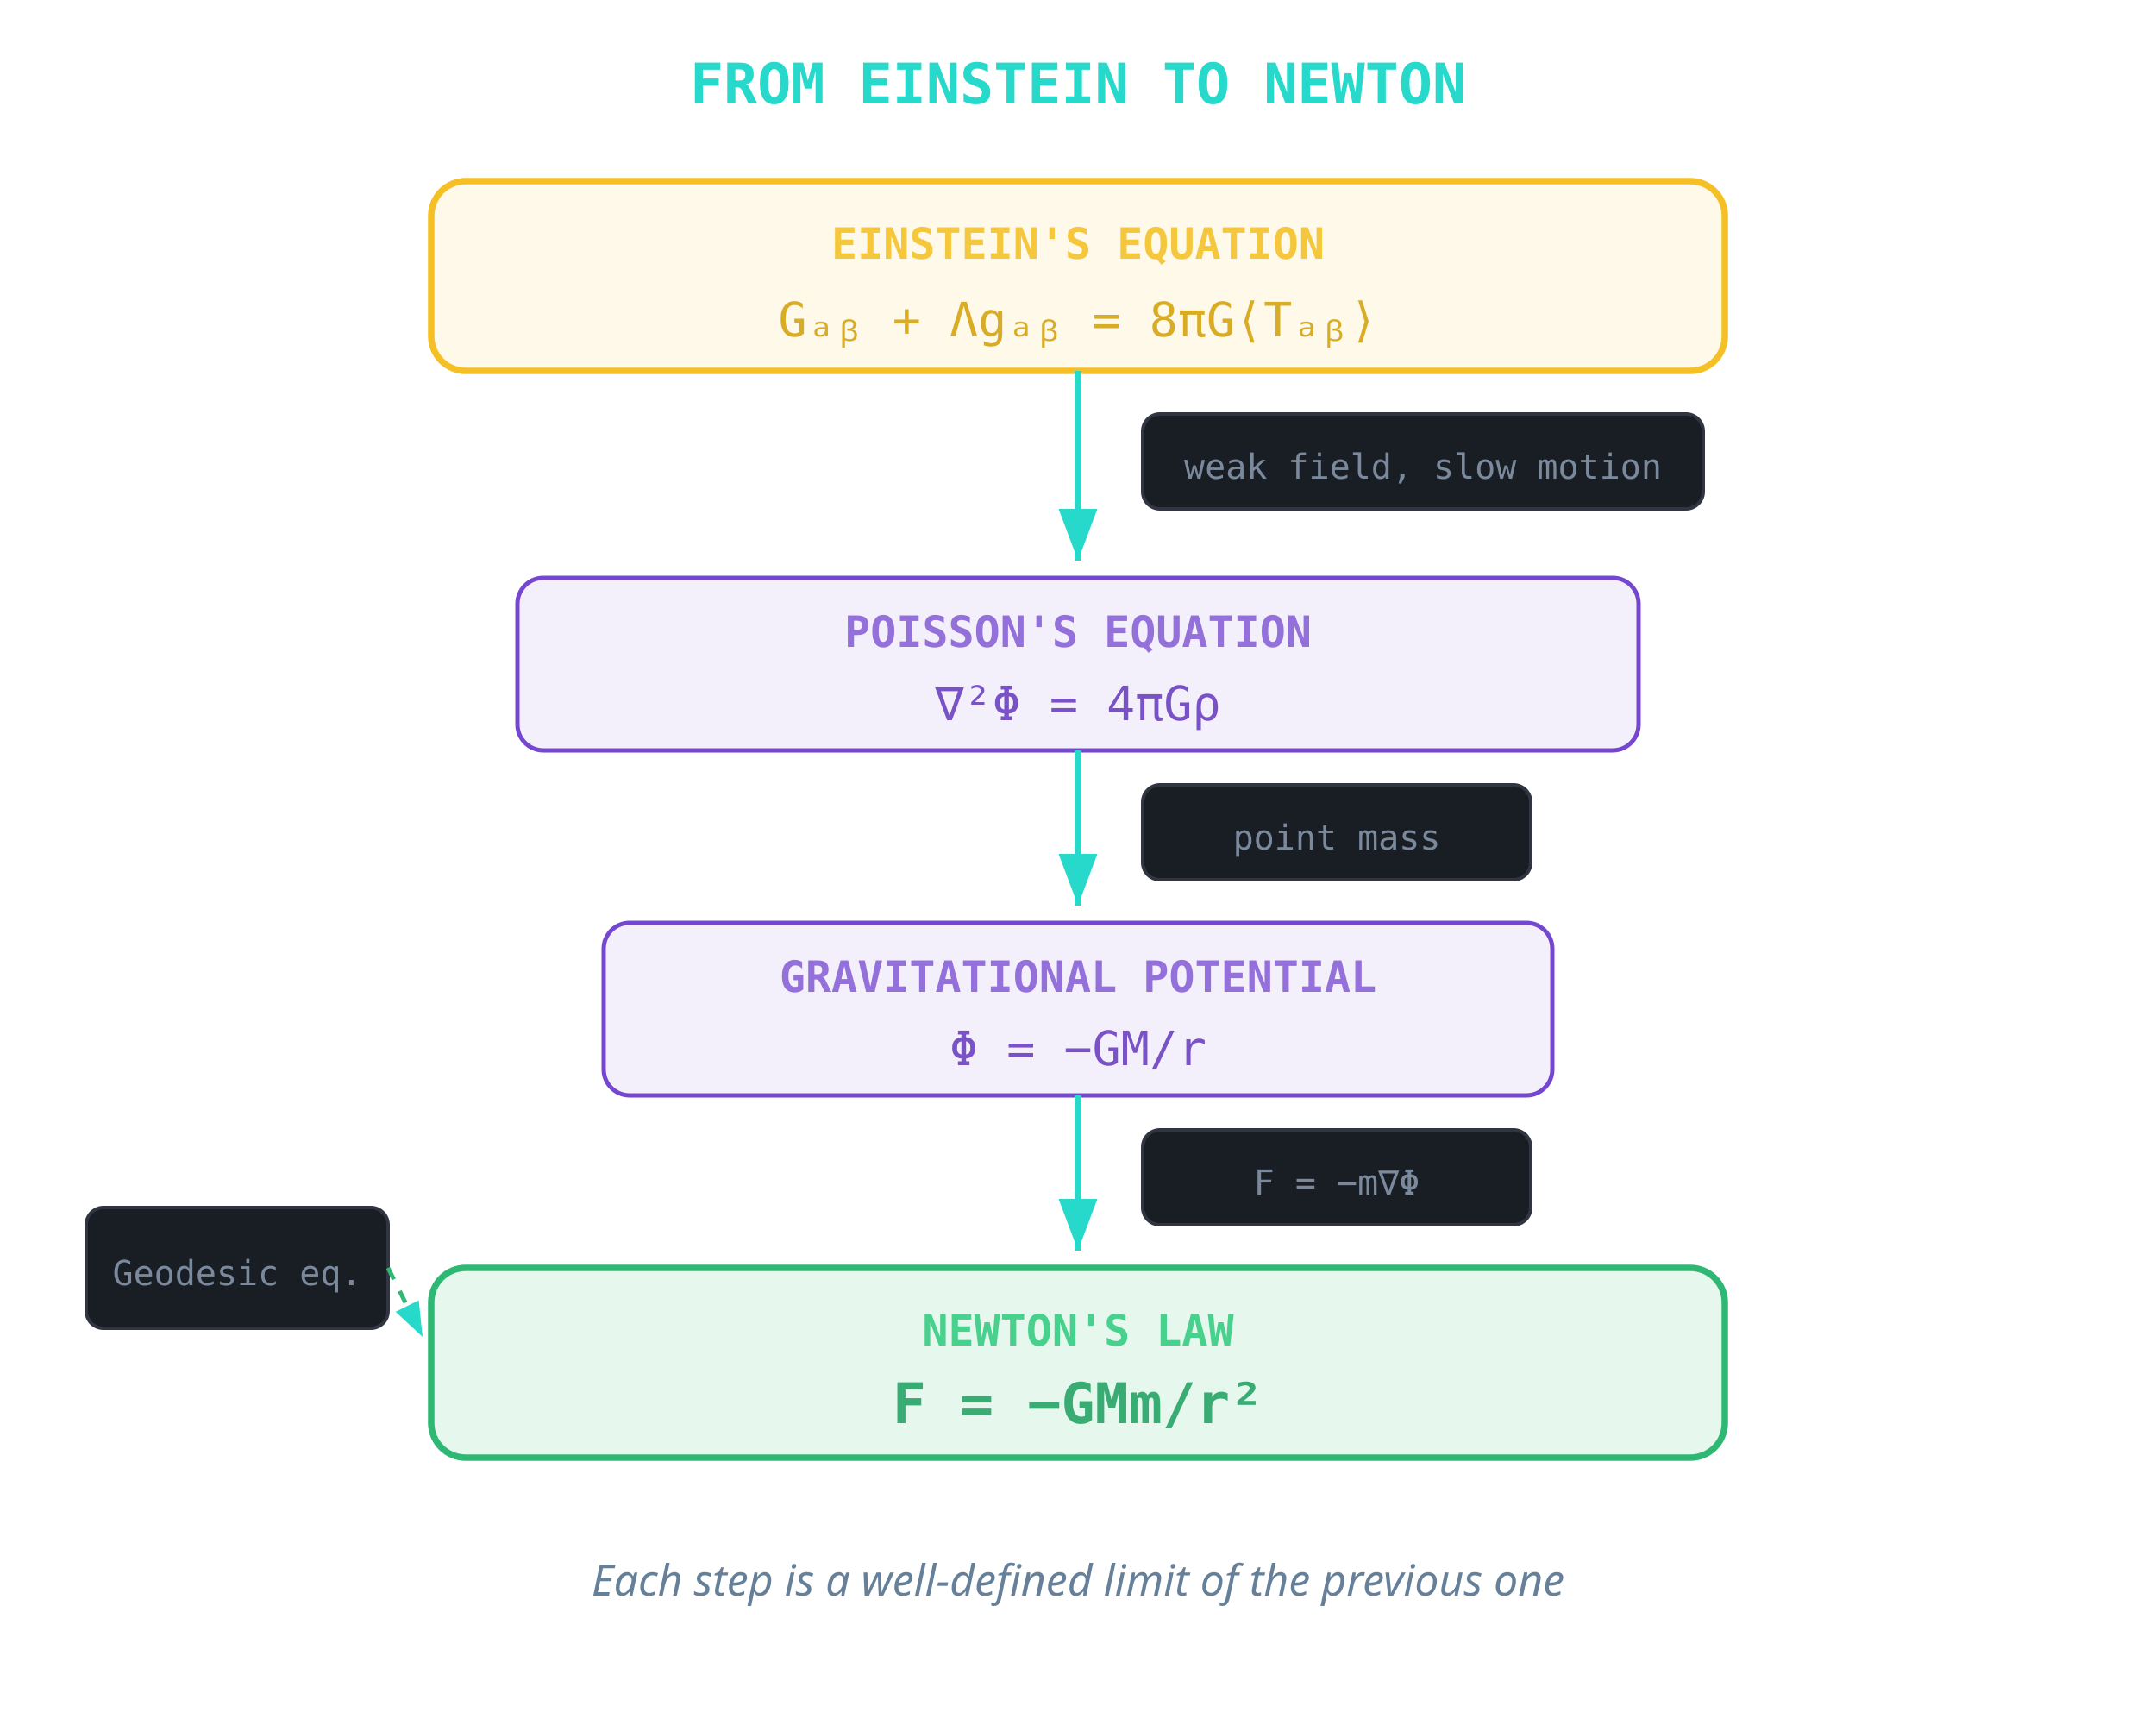
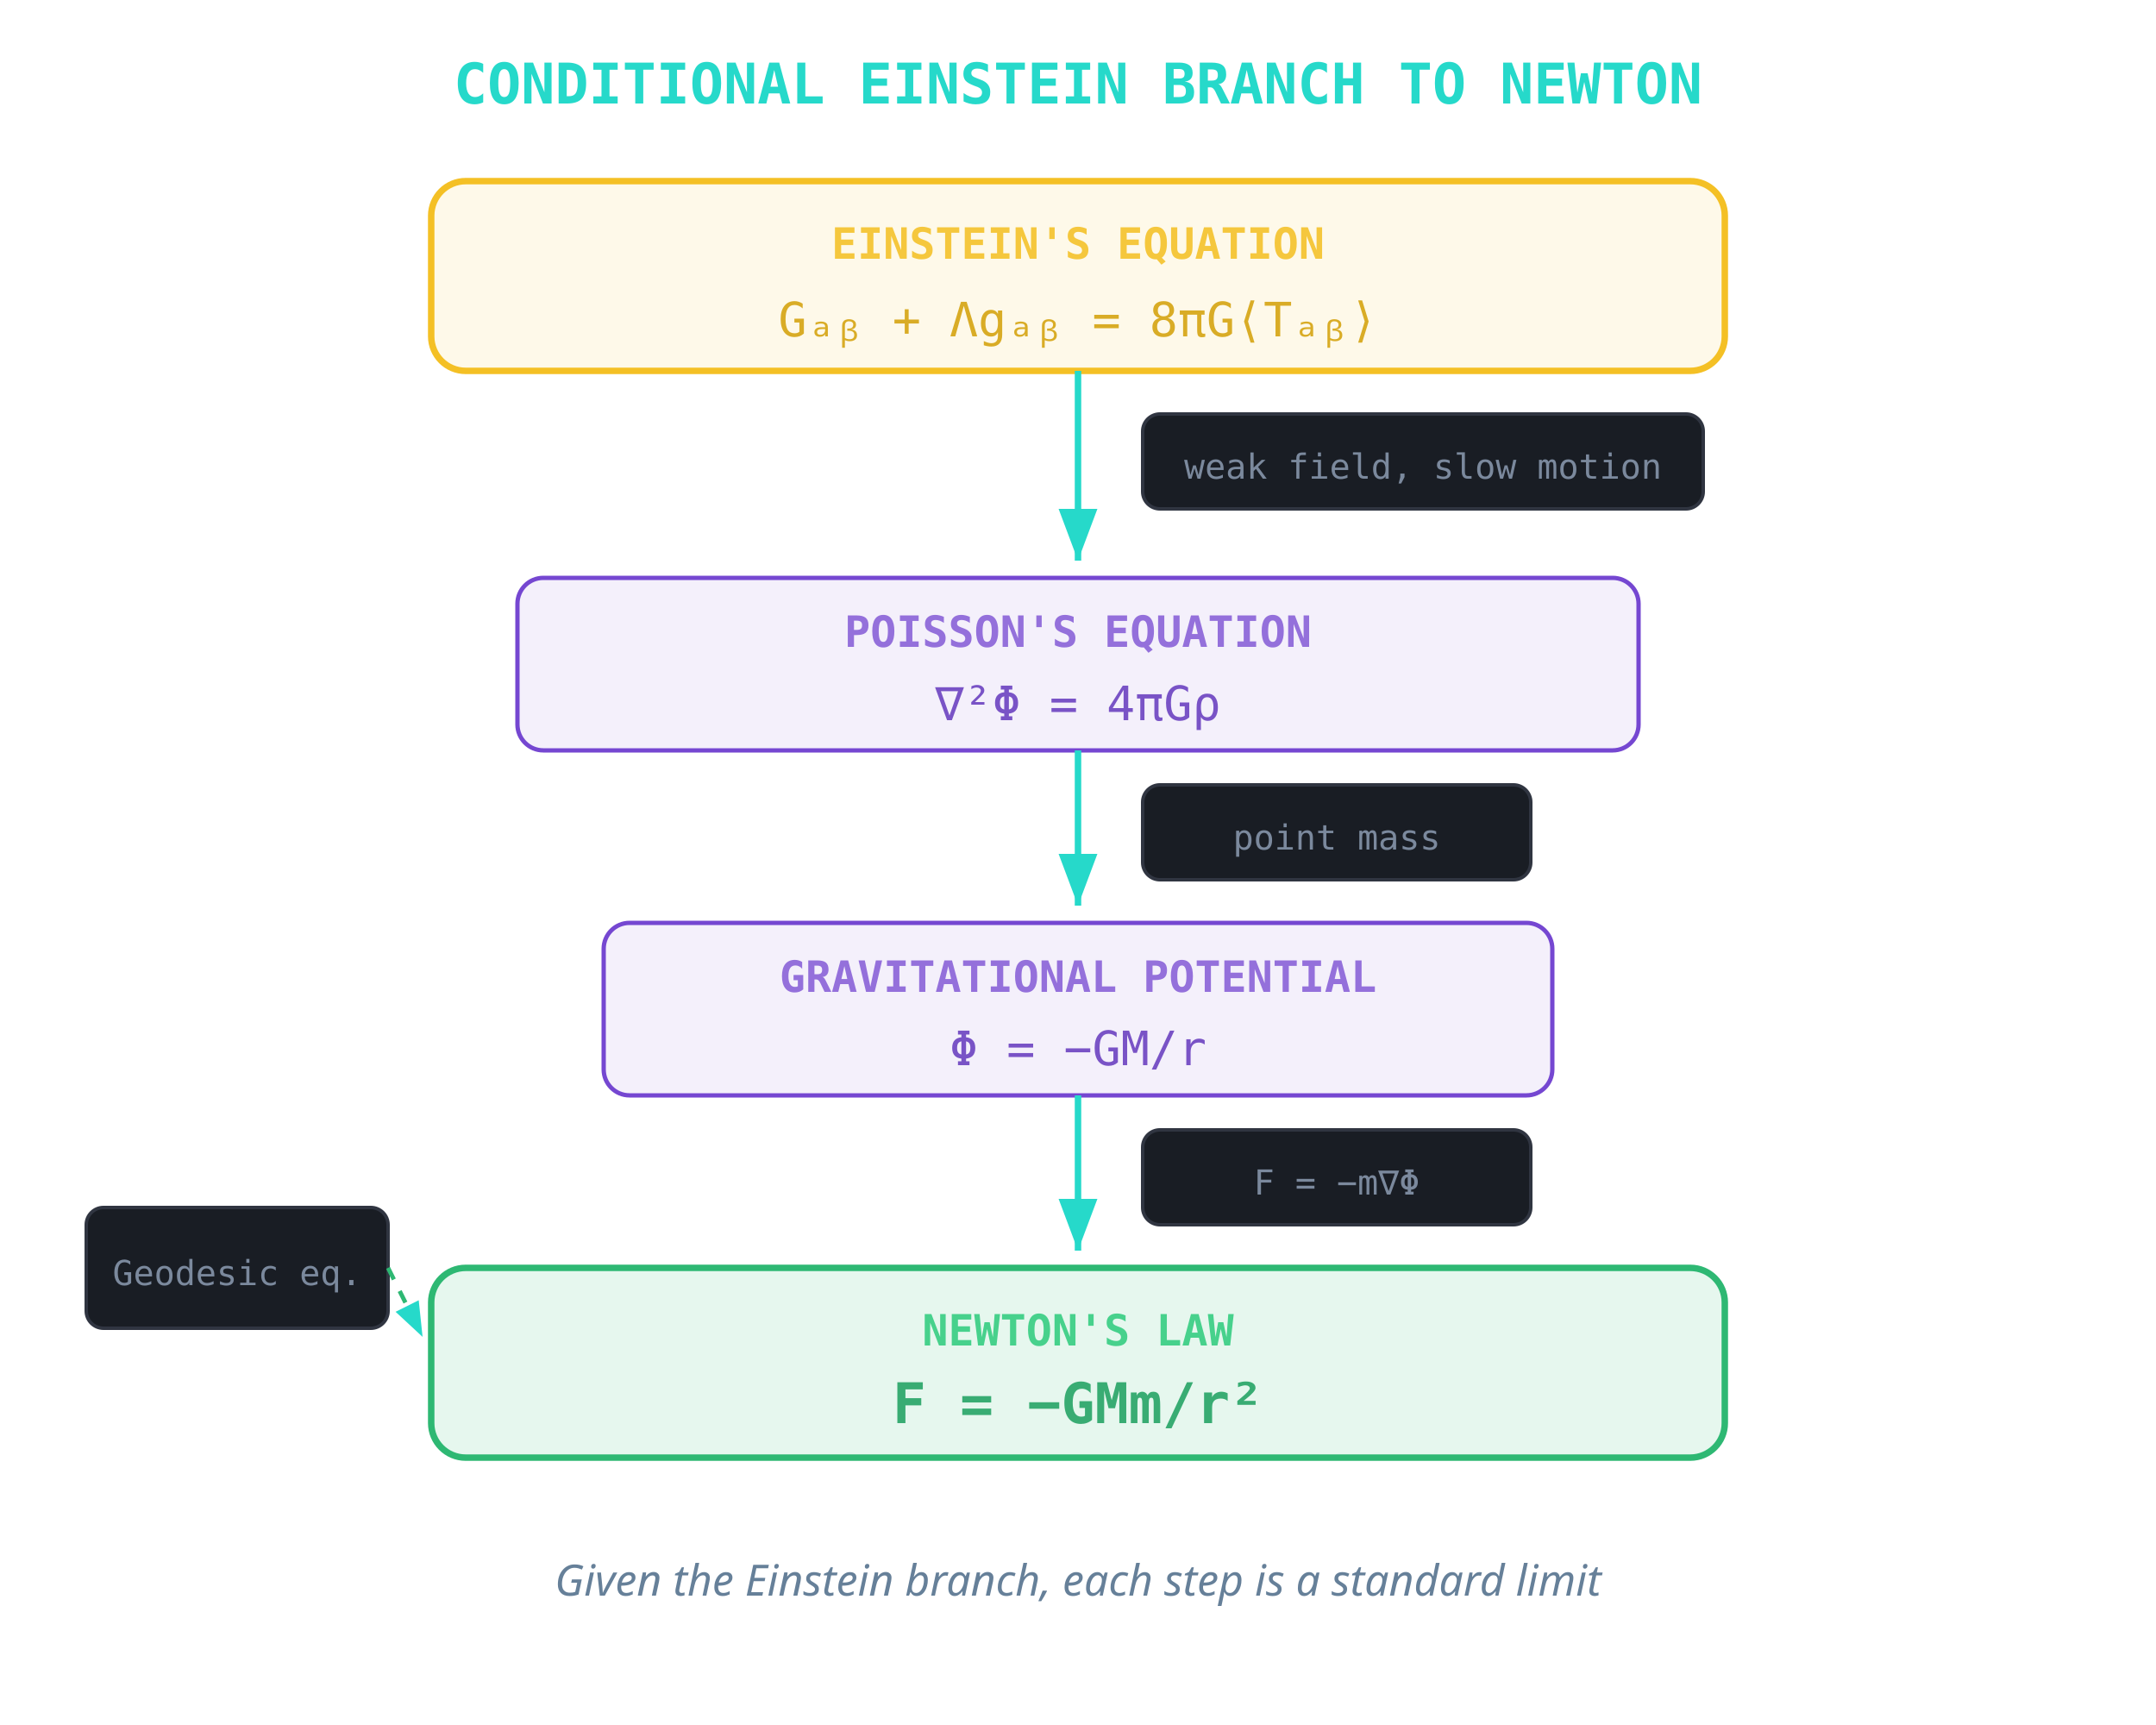
<svg xmlns="http://www.w3.org/2000/svg" viewBox="0 0 500 400" class="w-full max-w-md mx-auto">
  <defs>
    <marker id="nl-arrow" markerWidth="8" markerHeight="6" refX="8" refY="3" orient="auto">
      <path d="M0,0 L8,3 L0,6" fill="hsl(175,70%,50%)" />
    </marker>
    <marker id="nl-arrow-gold" markerWidth="8" markerHeight="6" refX="8" refY="3" orient="auto">
      <path d="M0,0 L8,3 L0,6" fill="hsl(45,90%,55%)" />
    </marker>
  </defs>
-   <text x="250" y="24" text-anchor="middle" fill="hsl(175,70%,50%)" font-family="monospace" font-size="13" font-weight="600">FROM EINSTEIN TO NEWTON</text>
+   <text x="250" y="24" text-anchor="middle" fill="hsl(175,70%,50%)" font-family="monospace" font-size="13" font-weight="600">CONDITIONAL EINSTEIN BRANCH TO NEWTON</text>
  <rect x="100" y="42" width="300" height="44" rx="8" fill="hsl(45,90%,55%)" fill-opacity="0.1" stroke="hsl(45,90%,55%)" stroke-width="1.5" />
  <text x="250" y="60" text-anchor="middle" fill="hsl(45,90%,60%)" font-family="monospace" font-size="10" font-weight="700">EINSTEIN'S EQUATION</text>
  <text x="250" y="78" text-anchor="middle" fill="hsl(45,70%,50%)" font-family="monospace" font-size="11">Gₐᵦ + Λgₐᵦ = 8πG⟨Tₐᵦ⟩</text>
  <line x1="250" y1="86" x2="250" y2="130" stroke="hsl(175,70%,50%)" stroke-width="1.5" marker-end="url(#nl-arrow)" />
  <rect x="265" y="96" width="130" height="22" rx="4" fill="hsl(220,18%,12%)" stroke="hsl(220,15%,22%)" stroke-width="0.8" />
  <text x="330" y="111" text-anchor="middle" fill="hsl(215,15%,55%)" font-family="monospace" font-size="8">weak field, slow motion</text>
  <rect x="120" y="134" width="260" height="40" rx="6" fill="hsl(260,60%,55%)" fill-opacity="0.08" stroke="hsl(260,60%,55%)" stroke-width="1" />
  <text x="250" y="150" text-anchor="middle" fill="hsl(260,60%,65%)" font-family="monospace" font-size="10" font-weight="600">POISSON'S EQUATION</text>
  <text x="250" y="167" text-anchor="middle" fill="hsl(260,50%,55%)" font-family="monospace" font-size="11">∇²Φ = 4πGρ</text>
  <line x1="250" y1="174" x2="250" y2="210" stroke="hsl(175,70%,50%)" stroke-width="1.5" marker-end="url(#nl-arrow)" />
  <rect x="265" y="182" width="90" height="22" rx="4" fill="hsl(220,18%,12%)" stroke="hsl(220,15%,22%)" stroke-width="0.8" />
  <text x="310" y="197" text-anchor="middle" fill="hsl(215,15%,55%)" font-family="monospace" font-size="8">point mass</text>
  <rect x="140" y="214" width="220" height="40" rx="6" fill="hsl(260,60%,55%)" fill-opacity="0.08" stroke="hsl(260,60%,55%)" stroke-width="1" />
  <text x="250" y="230" text-anchor="middle" fill="hsl(260,60%,65%)" font-family="monospace" font-size="10" font-weight="600">GRAVITATIONAL POTENTIAL</text>
  <text x="250" y="247" text-anchor="middle" fill="hsl(260,50%,55%)" font-family="monospace" font-size="11">Φ = −GM/r</text>
  <line x1="250" y1="254" x2="250" y2="290" stroke="hsl(175,70%,50%)" stroke-width="1.5" marker-end="url(#nl-arrow)" />
  <rect x="265" y="262" width="90" height="22" rx="4" fill="hsl(220,18%,12%)" stroke="hsl(220,15%,22%)" stroke-width="0.8" />
  <text x="310" y="277" text-anchor="middle" fill="hsl(215,15%,55%)" font-family="monospace" font-size="8">F = −m∇Φ</text>
  <rect x="100" y="294" width="300" height="44" rx="8" fill="hsl(150,60%,45%)" fill-opacity="0.12" stroke="hsl(150,60%,45%)" stroke-width="1.5" />
  <text x="250" y="312" text-anchor="middle" fill="hsl(150,60%,55%)" font-family="monospace" font-size="10" font-weight="700">NEWTON'S LAW</text>
  <text x="250" y="330" text-anchor="middle" fill="hsl(150,50%,45%)" font-family="monospace" font-size="13" font-weight="600">F = −GMm/r²</text>
  <rect x="20" y="280" width="70" height="28" rx="4" fill="hsl(220,18%,12%)" stroke="hsl(220,15%,22%)" stroke-width="0.8" />
  <text x="55" y="298" text-anchor="middle" fill="hsl(215,15%,55%)" font-family="monospace" font-size="8">Geodesic eq.</text>
  <line x1="90" y1="294" x2="98" y2="310" stroke="hsl(150,60%,45%)" stroke-width="1" stroke-dasharray="3,3" marker-end="url(#nl-arrow)" />
-   <text x="250" y="370" text-anchor="middle" fill="hsl(210,20%,50%)" font-family="sans-serif" font-size="10" font-style="italic">Each step is a well-defined limit of the previous one</text>
+   <text x="250" y="370" text-anchor="middle" fill="hsl(210,20%,50%)" font-family="sans-serif" font-size="10" font-style="italic">Given the Einstein branch, each step is a standard limit</text>
</svg>
